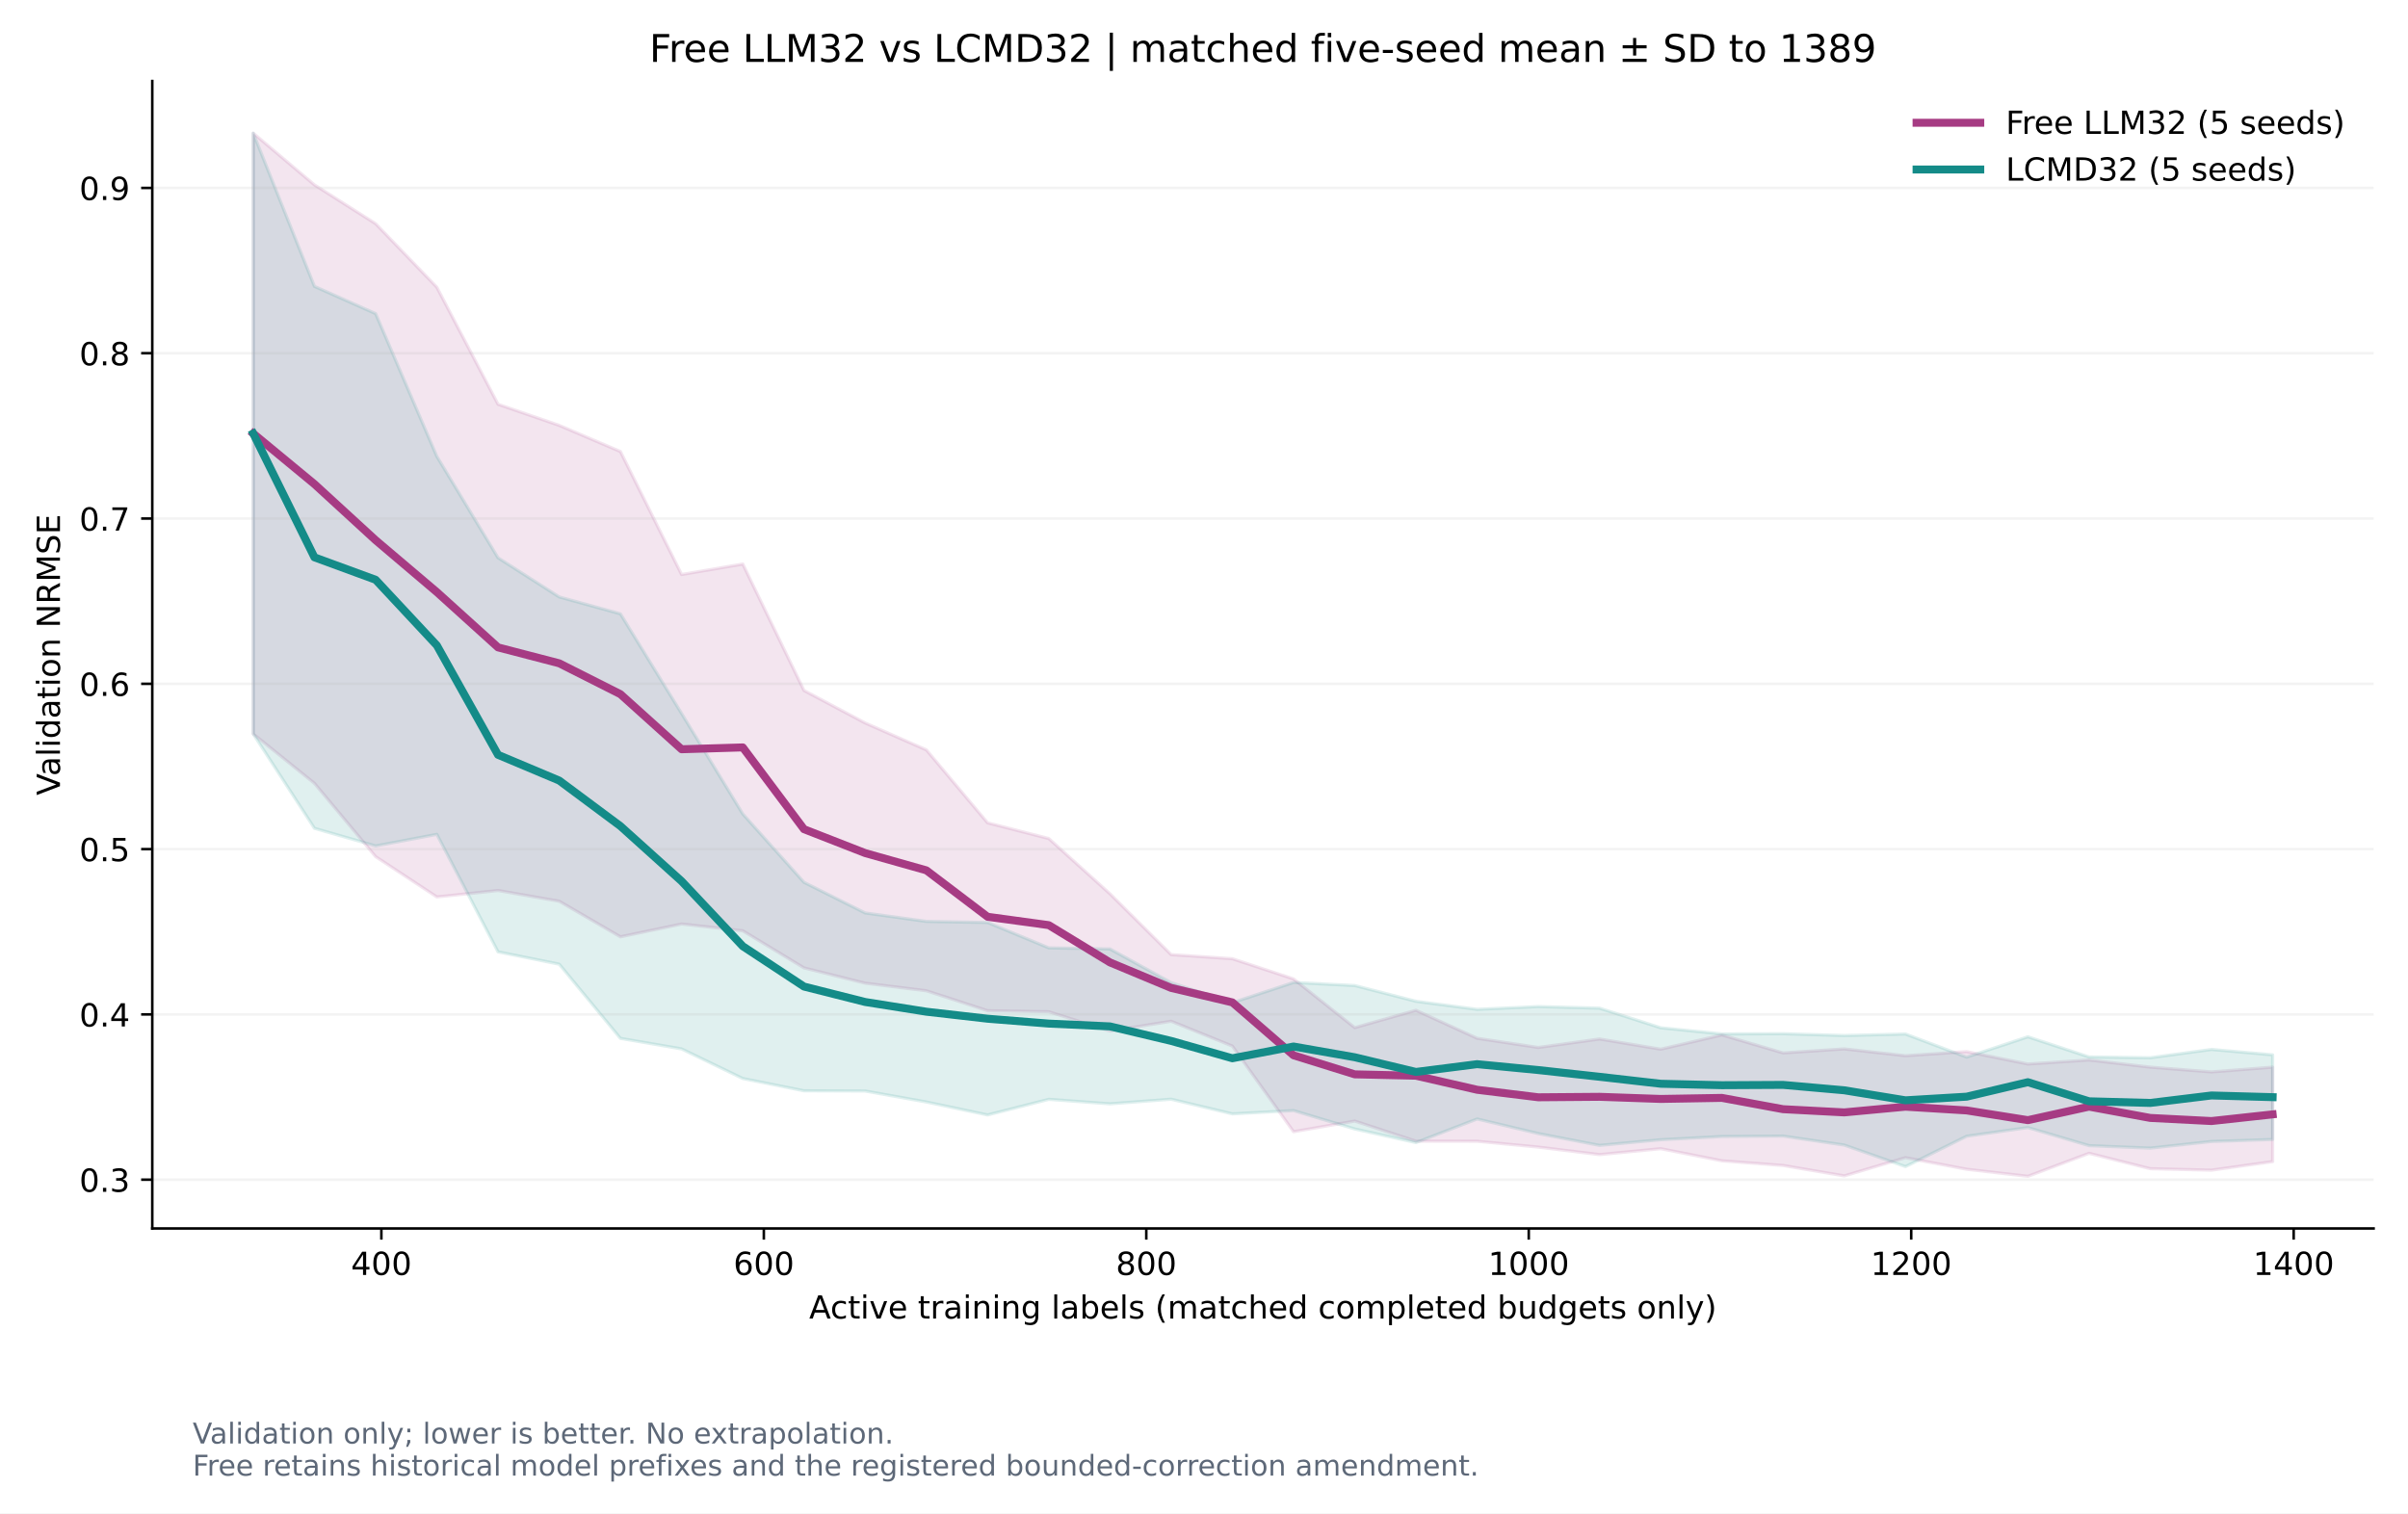
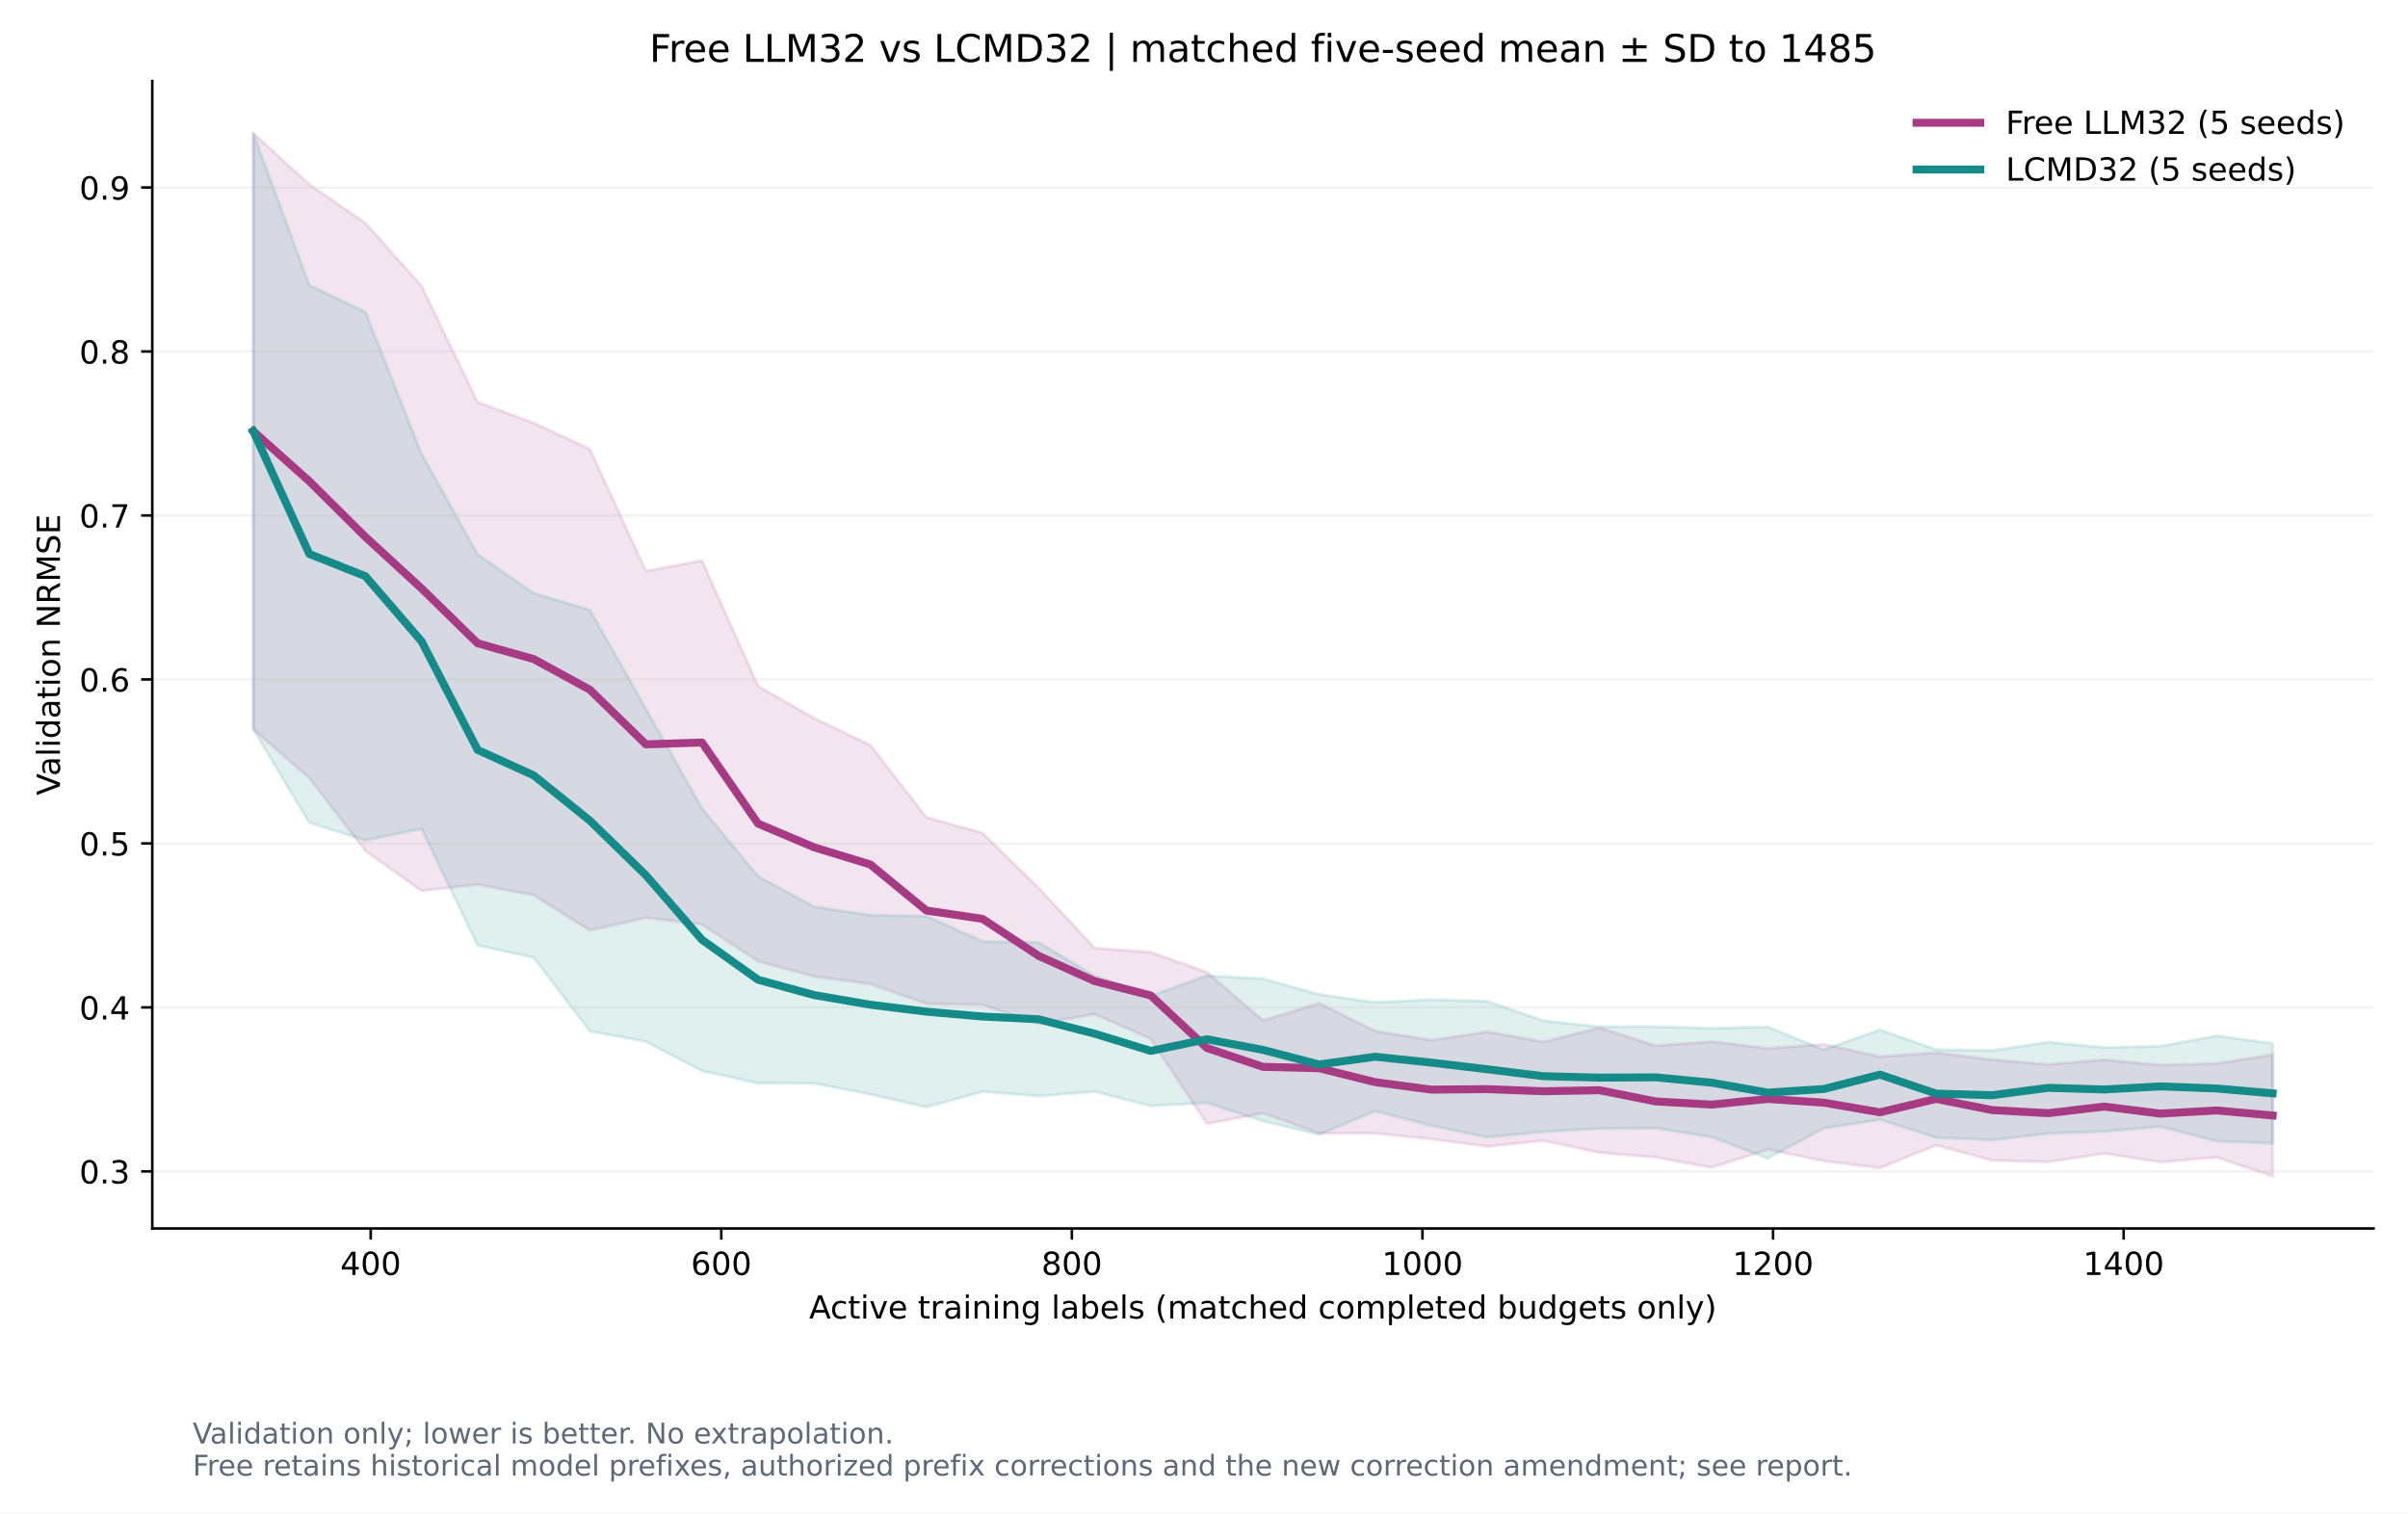
<svg xmlns="http://www.w3.org/2000/svg" xmlns:xlink="http://www.w3.org/1999/xlink" width="756pt" height="475.2pt" viewBox="0 0 756 475.2" version="1.1">
  <defs>
    <style type="text/css">*{stroke-linejoin: round; stroke-linecap: butt}</style>
  </defs>
  <g id="figure_1">
    <g id="patch_1">
      <path d="M 0 475.2  L 756 475.2  L 756 0  L 0 0  z " style="fill: #ffffff" />
    </g>
    <g id="axes_1">
      <g id="patch_2">
        <path d="M 47.81 385.72  L 745.2 385.72  L 745.2 25.44  L 47.81 25.44  z " style="fill: #ffffff" />
      </g>
      <g id="FillBetweenPolyCollection_1">
        <defs>
-           <path id="m6f9307ec51" d="M 79.51 -433.384  L 79.51 -244.755  L 98.721 -229.248  L 117.933 -206.222  L 137.145 -193.573  L 156.357 -195.598  L 175.569 -192.223  L 194.781 -181.055  L 213.992 -185.076  L 233.204 -182.949  L 252.416 -171.293  L 271.628 -166.492  L 290.84 -164.111  L 310.052 -157.852  L 329.264 -157.528  L 348.475 -151.47  L 367.687 -154.549  L 386.899 -146.755  L 406.111 -119.859  L 425.323 -123.208  L 444.535 -116.891  L 463.746 -116.857  L 482.958 -115.025  L 502.17 -112.666  L 521.382 -114.531  L 540.594 -110.721  L 559.806 -109.257  L 579.018 -105.989  L 598.229 -111.711  L 617.441 -108.071  L 636.653 -105.856  L 655.865 -113.083  L 675.077 -108.244  L 694.289 -107.784  L 713.5 -110.471  L 713.5 -140.136  L 713.5 -140.136  L 694.289 -138.634  L 675.077 -140.134  L 655.865 -142.381  L 636.653 -141.116  L 617.441 -145.011  L 598.229 -143.72  L 579.018 -145.86  L 559.806 -144.605  L 540.594 -150.24  L 521.382 -145.769  L 502.17 -148.975  L 482.958 -146.311  L 463.746 -149.2  L 444.535 -157.989  L 425.323 -152.54  L 406.111 -167.833  L 386.899 -174.175  L 367.687 -175.464  L 348.475 -194.564  L 329.264 -211.914  L 310.052 -216.844  L 290.84 -239.737  L 271.628 -248.194  L 252.416 -258.401  L 233.204 -298.102  L 213.992 -294.816  L 194.781 -333.427  L 175.569 -341.641  L 156.357 -348.26  L 137.145 -385.019  L 117.933 -404.957  L 98.721 -417.157  L 79.51 -433.384  z " style="stroke: #a63b83; stroke-opacity: 0.13" />
+           <path id="m8df6b5010c" d="M 79.51 -433.384  L 79.51 -246.255  L 97.12 -230.872  L 114.731 -208.029  L 132.342 -195.481  L 149.953 -197.49  L 167.564 -194.142  L 185.175 -183.063  L 202.786 -187.052  L 220.396 -184.941  L 238.007 -173.378  L 255.618 -168.616  L 273.229 -166.253  L 290.84 -160.044  L 308.451 -159.722  L 326.062 -153.713  L 343.672 -156.767  L 361.283 -149.035  L 378.894 -122.354  L 396.505 -125.676  L 414.116 -119.409  L 431.727 -119.375  L 449.338 -117.558  L 466.948 -115.217  L 484.559 -117.068  L 502.17 -113.288  L 519.781 -111.835  L 537.392 -108.594  L 555.003 -114.27  L 572.614 -110.659  L 590.224 -108.462  L 607.835 -115.632  L 625.446 -110.83  L 643.057 -110.374  L 660.668 -113.04  L 678.279 -110.3  L 695.89 -111.818  L 713.5 -105.856  L 713.5 -144.057  L 713.5 -144.057  L 695.89 -141.27  L 678.279 -140.787  L 660.668 -142.469  L 643.057 -140.979  L 625.446 -142.467  L 607.835 -144.696  L 590.224 -143.441  L 572.614 -147.305  L 555.003 -146.025  L 537.392 -148.148  L 519.781 -146.902  L 502.17 -152.493  L 484.559 -148.057  L 466.948 -151.238  L 449.338 -148.595  L 431.727 -151.461  L 414.116 -160.18  L 396.505 -154.774  L 378.894 -169.946  L 361.283 -176.237  L 343.672 -177.516  L 326.062 -196.464  L 308.451 -213.676  L 290.84 -218.567  L 273.229 -241.277  L 255.618 -249.667  L 238.007 -259.793  L 220.396 -299.178  L 202.786 -295.919  L 185.175 -334.222  L 167.564 -342.371  L 149.953 -348.938  L 132.342 -385.404  L 114.731 -405.183  L 97.12 -417.286  L 79.51 -433.384  z " style="stroke: #a63b83; stroke-opacity: 0.13" />
        </defs>
-         <g clip-path="url(#pf823b4fff7)">
-           <use xlink:href="#m6f9307ec51" x="0" y="475.2" style="fill: #a63b83; fill-opacity: 0.13; stroke: #a63b83; stroke-opacity: 0.13" />
+         <g clip-path="url(#pd956175020)">
+           <use xlink:href="#m8df6b5010c" x="0" y="475.2" style="fill: #a63b83; fill-opacity: 0.13; stroke: #a63b83; stroke-opacity: 0.13" />
        </g>
      </g>
      <g id="FillBetweenPolyCollection_2">
        <defs>
-           <path id="mb8e8a16790" d="M 79.51 -433.384  L 79.51 -244.755  L 98.721 -215.122  L 117.933 -209.586  L 137.145 -213.223  L 156.357 -176.329  L 175.569 -172.46  L 194.781 -149.167  L 213.992 -145.855  L 233.204 -136.559  L 252.416 -132.703  L 271.628 -132.631  L 290.84 -129.187  L 310.052 -125.12  L 329.264 -130.021  L 348.475 -128.612  L 367.687 -130.062  L 386.899 -125.464  L 406.111 -126.496  L 425.323 -120.726  L 444.535 -116.439  L 463.746 -123.86  L 482.958 -119.281  L 502.17 -115.567  L 521.382 -117.34  L 540.594 -118.359  L 559.806 -118.486  L 579.018 -115.669  L 598.229 -108.907  L 617.441 -118.445  L 636.653 -121.158  L 655.865 -115.486  L 675.077 -114.706  L 694.289 -116.787  L 713.5 -117.421  L 713.5 -143.999  L 713.5 -143.999  L 694.289 -145.689  L 675.077 -143.083  L 655.865 -143.339  L 636.653 -149.659  L 617.441 -143.281  L 598.229 -150.534  L 579.018 -150.058  L 559.806 -150.634  L 540.594 -150.563  L 521.382 -152.493  L 502.17 -158.649  L 482.958 -159.154  L 463.746 -158.281  L 444.535 -160.812  L 425.323 -165.759  L 406.111 -166.724  L 386.899 -160.377  L 367.687 -166.672  L 348.475 -177.246  L 329.264 -177.588  L 310.052 -185.555  L 290.84 -185.892  L 271.628 -188.546  L 252.416 -198.169  L 233.204 -219.63  L 213.992 -251.175  L 194.781 -282.47  L 175.569 -287.77  L 156.357 -300.064  L 137.145 -331.906  L 117.933 -376.732  L 98.721 -385.29  L 79.51 -433.384  z " style="stroke: #148b88; stroke-opacity: 0.13" />
+           <path id="m8e7974a592" d="M 79.51 -433.384  L 79.51 -246.255  L 97.12 -216.858  L 114.731 -211.367  L 132.342 -214.975  L 149.953 -178.374  L 167.564 -174.536  L 185.175 -151.429  L 202.786 -148.142  L 220.396 -138.921  L 238.007 -135.096  L 255.618 -135.023  L 273.229 -131.607  L 290.84 -127.572  L 308.451 -132.434  L 326.062 -131.037  L 343.672 -132.475  L 361.283 -127.914  L 378.894 -128.937  L 396.505 -123.213  L 414.116 -118.961  L 431.727 -126.322  L 449.338 -121.78  L 466.948 -118.095  L 484.559 -119.855  L 502.17 -120.865  L 519.781 -120.991  L 537.392 -118.197  L 555.003 -111.489  L 572.614 -120.95  L 590.224 -123.642  L 607.835 -118.015  L 625.446 -117.242  L 643.057 -119.306  L 660.668 -119.935  L 678.279 -121.477  L 695.89 -116.869  L 713.5 -116.219  L 713.5 -147.593  L 713.5 -147.593  L 695.89 -149.983  L 678.279 -146.709  L 660.668 -146.301  L 643.057 -147.978  L 625.446 -145.393  L 607.835 -145.647  L 590.224 -151.916  L 572.614 -145.589  L 555.003 -152.784  L 537.392 -152.312  L 519.781 -152.884  L 502.17 -152.813  L 484.559 -154.727  L 466.948 -160.835  L 449.338 -161.336  L 431.727 -160.469  L 414.116 -162.981  L 396.505 -167.888  L 378.894 -168.845  L 361.283 -162.548  L 343.672 -168.794  L 326.062 -179.284  L 308.451 -179.623  L 290.84 -187.527  L 273.229 -187.861  L 255.618 -190.494  L 238.007 -200.041  L 220.396 -221.33  L 202.786 -252.625  L 185.175 -283.671  L 167.564 -288.928  L 149.953 -301.125  L 132.342 -332.714  L 114.731 -377.182  L 97.12 -385.673  L 79.51 -433.384  z " style="stroke: #148b88; stroke-opacity: 0.13" />
        </defs>
-         <g clip-path="url(#pf823b4fff7)">
-           <use xlink:href="#mb8e8a16790" x="0" y="475.2" style="fill: #148b88; fill-opacity: 0.13; stroke: #148b88; stroke-opacity: 0.13" />
+         <g clip-path="url(#pd956175020)">
+           <use xlink:href="#m8e7974a592" x="0" y="475.2" style="fill: #148b88; fill-opacity: 0.13; stroke: #148b88; stroke-opacity: 0.13" />
        </g>
      </g>
      <g id="matplotlib.axis_1">
        <g id="xtick_1">
          <g id="line2d_1">
            <defs>
-               <path id="m12ef50c81e" d="M 0 0  L 0 3.5  " style="stroke: #000000; stroke-width: 0.8" />
+               <path id="m44214ce2bd" d="M 0 0  L 0 3.5  " style="stroke: #000000; stroke-width: 0.8" />
            </defs>
            <g>
-               <use xlink:href="#m12ef50c81e" x="119.734" y="385.72" style="stroke: #000000; stroke-width: 0.8" />
+               <use xlink:href="#m44214ce2bd" x="116.382" y="385.72" style="stroke: #000000; stroke-width: 0.8" />
            </g>
          </g>
          <g id="text_1">
-             <text style="font-size: 10px; font-family: 'DejaVu Sans'; text-anchor: middle" x="119.734" y="400.318" transform="rotate(-0 119.7343 400.3184)">400</text>
+             <text style="font-size: 10px; font-family: 'DejaVu Sans'; text-anchor: middle" x="116.382" y="400.318" transform="rotate(-0 116.3823 400.3184)">400</text>
          </g>
        </g>
        <g id="xtick_2">
          <g id="line2d_2">
            <g>
-               <use xlink:href="#m12ef50c81e" x="239.808" y="385.72" style="stroke: #000000; stroke-width: 0.8" />
+               <use xlink:href="#m44214ce2bd" x="226.45" y="385.72" style="stroke: #000000; stroke-width: 0.8" />
            </g>
          </g>
          <g id="text_2">
-             <text style="font-size: 10px; font-family: 'DejaVu Sans'; text-anchor: middle" x="239.808" y="400.318" transform="rotate(-0 239.8084 400.3184)">600</text>
+             <text style="font-size: 10px; font-family: 'DejaVu Sans'; text-anchor: middle" x="226.45" y="400.318" transform="rotate(-0 226.4501 400.3184)">600</text>
          </g>
        </g>
        <g id="xtick_3">
          <g id="line2d_3">
            <g>
-               <use xlink:href="#m12ef50c81e" x="359.882" y="385.72" style="stroke: #000000; stroke-width: 0.8" />
+               <use xlink:href="#m44214ce2bd" x="336.518" y="385.72" style="stroke: #000000; stroke-width: 0.8" />
            </g>
          </g>
          <g id="text_3">
-             <text style="font-size: 10px; font-family: 'DejaVu Sans'; text-anchor: middle" x="359.882" y="400.318" transform="rotate(-0 359.8824 400.3184)">800</text>
+             <text style="font-size: 10px; font-family: 'DejaVu Sans'; text-anchor: middle" x="336.518" y="400.318" transform="rotate(-0 336.518 400.3184)">800</text>
          </g>
        </g>
        <g id="xtick_4">
          <g id="line2d_4">
            <g>
-               <use xlink:href="#m12ef50c81e" x="479.956" y="385.72" style="stroke: #000000; stroke-width: 0.8" />
+               <use xlink:href="#m44214ce2bd" x="446.586" y="385.72" style="stroke: #000000; stroke-width: 0.8" />
            </g>
          </g>
          <g id="text_4">
-             <text style="font-size: 10px; font-family: 'DejaVu Sans'; text-anchor: middle" x="479.956" y="400.318" transform="rotate(-0 479.9565 400.3184)">1000</text>
+             <text style="font-size: 10px; font-family: 'DejaVu Sans'; text-anchor: middle" x="446.586" y="400.318" transform="rotate(-0 446.5859 400.3184)">1000</text>
          </g>
        </g>
        <g id="xtick_5">
          <g id="line2d_5">
            <g>
-               <use xlink:href="#m12ef50c81e" x="600.03" y="385.72" style="stroke: #000000; stroke-width: 0.8" />
+               <use xlink:href="#m44214ce2bd" x="556.654" y="385.72" style="stroke: #000000; stroke-width: 0.8" />
            </g>
          </g>
          <g id="text_5">
-             <text style="font-size: 10px; font-family: 'DejaVu Sans'; text-anchor: middle" x="600.03" y="400.318" transform="rotate(-0 600.0305 400.3184)">1200</text>
+             <text style="font-size: 10px; font-family: 'DejaVu Sans'; text-anchor: middle" x="556.654" y="400.318" transform="rotate(-0 556.6537 400.3184)">1200</text>
          </g>
        </g>
        <g id="xtick_6">
          <g id="line2d_6">
            <g>
-               <use xlink:href="#m12ef50c81e" x="720.105" y="385.72" style="stroke: #000000; stroke-width: 0.8" />
+               <use xlink:href="#m44214ce2bd" x="666.722" y="385.72" style="stroke: #000000; stroke-width: 0.8" />
            </g>
          </g>
          <g id="text_6">
-             <text style="font-size: 10px; font-family: 'DejaVu Sans'; text-anchor: middle" x="720.105" y="400.318" transform="rotate(-0 720.1045 400.3184)">1400</text>
+             <text style="font-size: 10px; font-family: 'DejaVu Sans'; text-anchor: middle" x="666.722" y="400.318" transform="rotate(-0 666.7216 400.3184)">1400</text>
          </g>
        </g>
        <g id="text_7">
          <text style="font-size: 10px; font-family: 'DejaVu Sans'; text-anchor: middle" x="396.505" y="413.997" transform="rotate(-0 396.505 413.9966)">Active training labels (matched completed budgets only)</text>
        </g>
      </g>
      <g id="matplotlib.axis_2">
        <g id="ytick_1">
          <g id="line2d_7">
-             <path d="M 47.81 370.407  L 745.2 370.407  " clip-path="url(#pf823b4fff7)" style="fill: none; stroke: #b0b0b0; stroke-opacity: 0.15; stroke-width: 0.8; stroke-linecap: square" />
+             <path d="M 47.81 367.793  L 745.2 367.793  " clip-path="url(#pd956175020)" style="fill: none; stroke: #b0b0b0; stroke-opacity: 0.15; stroke-width: 0.8; stroke-linecap: square" />
          </g>
          <g id="line2d_8">
            <defs>
-               <path id="m8bac948676" d="M 0 0  L -3.5 0  " style="stroke: #000000; stroke-width: 0.8" />
+               <path id="m353be984aa" d="M 0 0  L -3.5 0  " style="stroke: #000000; stroke-width: 0.8" />
            </defs>
            <g>
-               <use xlink:href="#m8bac948676" x="47.81" y="370.407" style="stroke: #000000; stroke-width: 0.8" />
+               <use xlink:href="#m353be984aa" x="47.81" y="367.793" style="stroke: #000000; stroke-width: 0.8" />
            </g>
          </g>
          <g id="text_8">
-             <text style="font-size: 10px; font-family: 'DejaVu Sans'; text-anchor: end" x="40.81" y="374.206" transform="rotate(-0 40.81 374.2062)">0.3</text>
+             <text style="font-size: 10px; font-family: 'DejaVu Sans'; text-anchor: end" x="40.81" y="371.592" transform="rotate(-0 40.81 371.592)">0.3</text>
          </g>
        </g>
        <g id="ytick_2">
          <g id="line2d_9">
-             <path d="M 47.81 318.507  L 745.2 318.507  " clip-path="url(#pf823b4fff7)" style="fill: none; stroke: #b0b0b0; stroke-opacity: 0.15; stroke-width: 0.8; stroke-linecap: square" />
+             <path d="M 47.81 316.306  L 745.2 316.306  " clip-path="url(#pd956175020)" style="fill: none; stroke: #b0b0b0; stroke-opacity: 0.15; stroke-width: 0.8; stroke-linecap: square" />
          </g>
          <g id="line2d_10">
            <g>
-               <use xlink:href="#m8bac948676" x="47.81" y="318.507" style="stroke: #000000; stroke-width: 0.8" />
+               <use xlink:href="#m353be984aa" x="47.81" y="316.306" style="stroke: #000000; stroke-width: 0.8" />
            </g>
          </g>
          <g id="text_9">
-             <text style="font-size: 10px; font-family: 'DejaVu Sans'; text-anchor: end" x="40.81" y="322.306" transform="rotate(-0 40.81 322.306)">0.4</text>
+             <text style="font-size: 10px; font-family: 'DejaVu Sans'; text-anchor: end" x="40.81" y="320.105" transform="rotate(-0 40.81 320.1047)">0.4</text>
          </g>
        </g>
        <g id="ytick_3">
          <g id="line2d_11">
-             <path d="M 47.81 266.607  L 745.2 266.607  " clip-path="url(#pf823b4fff7)" style="fill: none; stroke: #b0b0b0; stroke-opacity: 0.15; stroke-width: 0.8; stroke-linecap: square" />
+             <path d="M 47.81 264.818  L 745.2 264.818  " clip-path="url(#pd956175020)" style="fill: none; stroke: #b0b0b0; stroke-opacity: 0.15; stroke-width: 0.8; stroke-linecap: square" />
          </g>
          <g id="line2d_12">
            <g>
-               <use xlink:href="#m8bac948676" x="47.81" y="266.607" style="stroke: #000000; stroke-width: 0.8" />
+               <use xlink:href="#m353be984aa" x="47.81" y="264.818" style="stroke: #000000; stroke-width: 0.8" />
            </g>
          </g>
          <g id="text_10">
-             <text style="font-size: 10px; font-family: 'DejaVu Sans'; text-anchor: end" x="40.81" y="270.406" transform="rotate(-0 40.81 270.4058)">0.5</text>
+             <text style="font-size: 10px; font-family: 'DejaVu Sans'; text-anchor: end" x="40.81" y="268.617" transform="rotate(-0 40.81 268.6175)">0.5</text>
          </g>
        </g>
        <g id="ytick_4">
          <g id="line2d_13">
-             <path d="M 47.81 214.706  L 745.2 214.706  " clip-path="url(#pf823b4fff7)" style="fill: none; stroke: #b0b0b0; stroke-opacity: 0.15; stroke-width: 0.8; stroke-linecap: square" />
+             <path d="M 47.81 213.331  L 745.2 213.331  " clip-path="url(#pd956175020)" style="fill: none; stroke: #b0b0b0; stroke-opacity: 0.15; stroke-width: 0.8; stroke-linecap: square" />
          </g>
          <g id="line2d_14">
            <g>
-               <use xlink:href="#m8bac948676" x="47.81" y="214.706" style="stroke: #000000; stroke-width: 0.8" />
+               <use xlink:href="#m353be984aa" x="47.81" y="213.331" style="stroke: #000000; stroke-width: 0.8" />
            </g>
          </g>
          <g id="text_11">
-             <text style="font-size: 10px; font-family: 'DejaVu Sans'; text-anchor: end" x="40.81" y="218.506" transform="rotate(-0 40.81 218.5057)">0.6</text>
+             <text style="font-size: 10px; font-family: 'DejaVu Sans'; text-anchor: end" x="40.81" y="217.13" transform="rotate(-0 40.81 217.1302)">0.6</text>
          </g>
        </g>
        <g id="ytick_5">
          <g id="line2d_15">
-             <path d="M 47.81 162.806  L 745.2 162.806  " clip-path="url(#pf823b4fff7)" style="fill: none; stroke: #b0b0b0; stroke-opacity: 0.15; stroke-width: 0.8; stroke-linecap: square" />
+             <path d="M 47.81 161.844  L 745.2 161.844  " clip-path="url(#pd956175020)" style="fill: none; stroke: #b0b0b0; stroke-opacity: 0.15; stroke-width: 0.8; stroke-linecap: square" />
          </g>
          <g id="line2d_16">
            <g>
-               <use xlink:href="#m8bac948676" x="47.81" y="162.806" style="stroke: #000000; stroke-width: 0.8" />
+               <use xlink:href="#m353be984aa" x="47.81" y="161.844" style="stroke: #000000; stroke-width: 0.8" />
            </g>
          </g>
          <g id="text_12">
-             <text style="font-size: 10px; font-family: 'DejaVu Sans'; text-anchor: end" x="40.81" y="166.605" transform="rotate(-0 40.81 166.6055)">0.7</text>
+             <text style="font-size: 10px; font-family: 'DejaVu Sans'; text-anchor: end" x="40.81" y="165.643" transform="rotate(-0 40.81 165.6429)">0.7</text>
          </g>
        </g>
        <g id="ytick_6">
          <g id="line2d_17">
-             <path d="M 47.81 110.906  L 745.2 110.906  " clip-path="url(#pf823b4fff7)" style="fill: none; stroke: #b0b0b0; stroke-opacity: 0.15; stroke-width: 0.8; stroke-linecap: square" />
+             <path d="M 47.81 110.356  L 745.2 110.356  " clip-path="url(#pd956175020)" style="fill: none; stroke: #b0b0b0; stroke-opacity: 0.15; stroke-width: 0.8; stroke-linecap: square" />
          </g>
          <g id="line2d_18">
            <g>
-               <use xlink:href="#m8bac948676" x="47.81" y="110.906" style="stroke: #000000; stroke-width: 0.8" />
+               <use xlink:href="#m353be984aa" x="47.81" y="110.356" style="stroke: #000000; stroke-width: 0.8" />
            </g>
          </g>
          <g id="text_13">
-             <text style="font-size: 10px; font-family: 'DejaVu Sans'; text-anchor: end" x="40.81" y="114.705" transform="rotate(-0 40.81 114.7053)">0.8</text>
+             <text style="font-size: 10px; font-family: 'DejaVu Sans'; text-anchor: end" x="40.81" y="114.156" transform="rotate(-0 40.81 114.1557)">0.8</text>
          </g>
        </g>
        <g id="ytick_7">
          <g id="line2d_19">
-             <path d="M 47.81 59.006  L 745.2 59.006  " clip-path="url(#pf823b4fff7)" style="fill: none; stroke: #b0b0b0; stroke-opacity: 0.15; stroke-width: 0.8; stroke-linecap: square" />
+             <path d="M 47.81 58.869  L 745.2 58.869  " clip-path="url(#pd956175020)" style="fill: none; stroke: #b0b0b0; stroke-opacity: 0.15; stroke-width: 0.8; stroke-linecap: square" />
          </g>
          <g id="line2d_20">
            <g>
-               <use xlink:href="#m8bac948676" x="47.81" y="59.006" style="stroke: #000000; stroke-width: 0.8" />
+               <use xlink:href="#m353be984aa" x="47.81" y="58.869" style="stroke: #000000; stroke-width: 0.8" />
            </g>
          </g>
          <g id="text_14">
-             <text style="font-size: 10px; font-family: 'DejaVu Sans'; text-anchor: end" x="40.81" y="62.805" transform="rotate(-0 40.81 62.80514)">0.9</text>
+             <text style="font-size: 10px; font-family: 'DejaVu Sans'; text-anchor: end" x="40.81" y="62.668" transform="rotate(-0 40.81 62.66839)">0.9</text>
          </g>
        </g>
        <g id="text_15">
          <text style="font-size: 10px; font-family: 'DejaVu Sans'; text-anchor: middle" x="18.827" y="205.58" transform="rotate(-90 18.82719 205.58)">Validation NRMSE</text>
        </g>
      </g>
      <g id="line2d_21">
-         <path d="M 79.51 136.131  L 98.721 151.997  L 117.933 169.61  L 137.145 185.904  L 156.357 203.271  L 175.569 208.268  L 194.781 217.959  L 213.992 235.254  L 233.204 234.675  L 252.416 260.353  L 271.628 267.857  L 290.84 273.276  L 310.052 287.852  L 329.264 290.479  L 348.475 302.183  L 367.687 310.193  L 386.899 314.735  L 406.111 331.354  L 425.323 337.326  L 444.535 337.76  L 463.746 342.171  L 482.958 344.532  L 502.17 344.38  L 521.382 345.05  L 540.594 344.719  L 559.806 348.269  L 579.018 349.275  L 598.229 347.484  L 617.441 348.659  L 636.653 351.714  L 655.865 347.468  L 675.077 351.011  L 694.289 351.991  L 713.5 349.897  " clip-path="url(#pf823b4fff7)" style="fill: none; stroke: #a63b83; stroke-width: 2.5; stroke-linecap: square" />
+         <path d="M 79.51 135.381  L 97.12 151.121  L 114.731 168.594  L 132.342 184.758  L 149.953 201.986  L 167.564 206.944  L 185.175 216.558  L 202.786 233.715  L 220.396 233.14  L 238.007 258.614  L 255.618 266.059  L 273.229 271.435  L 290.84 285.894  L 308.451 288.501  L 326.062 300.112  L 343.672 308.058  L 361.283 312.564  L 378.894 329.05  L 396.505 334.975  L 414.116 335.405  L 431.727 339.782  L 449.338 342.124  L 466.948 341.973  L 484.559 342.638  L 502.17 342.31  L 519.781 345.831  L 537.392 346.829  L 555.003 345.053  L 572.614 346.218  L 590.224 349.248  L 607.835 345.036  L 625.446 348.552  L 643.057 349.524  L 660.668 347.446  L 678.279 349.657  L 695.89 348.656  L 713.5 350.243  " clip-path="url(#pd956175020)" style="fill: none; stroke: #a63b83; stroke-width: 2.5; stroke-linecap: square" />
      </g>
      <g id="line2d_22">
-         <path d="M 79.51 136.131  L 98.721 174.994  L 117.933 182.041  L 137.145 202.635  L 156.357 237.004  L 175.569 245.085  L 194.781 259.381  L 213.992 276.685  L 233.204 297.106  L 252.416 309.764  L 271.628 314.612  L 290.84 317.661  L 310.052 319.863  L 329.264 321.395  L 348.475 322.271  L 367.687 326.833  L 386.899 332.28  L 406.111 328.59  L 425.323 331.957  L 444.535 336.574  L 463.746 334.13  L 482.958 335.982  L 502.17 338.092  L 521.382 340.283  L 540.594 340.739  L 559.806 340.64  L 579.018 342.336  L 598.229 345.48  L 617.441 344.337  L 636.653 339.791  L 655.865 345.787  L 675.077 346.305  L 694.289 343.962  L 713.5 344.49  " clip-path="url(#pf823b4fff7)" style="fill: none; stroke: #148b88; stroke-width: 2.5; stroke-linecap: square" />
+         <path d="M 79.51 135.381  L 97.12 173.934  L 114.731 180.925  L 132.342 201.356  L 149.953 235.451  L 167.564 243.468  L 185.175 257.65  L 202.786 274.817  L 220.396 295.075  L 238.007 307.632  L 255.618 312.442  L 273.229 315.466  L 290.84 317.651  L 308.451 319.171  L 326.062 320.04  L 343.672 324.566  L 361.283 329.969  L 378.894 326.309  L 396.505 329.649  L 414.116 334.229  L 431.727 331.804  L 449.338 333.642  L 466.948 335.735  L 484.559 337.909  L 502.17 338.361  L 519.781 338.263  L 537.392 339.946  L 555.003 343.064  L 572.614 341.931  L 590.224 337.421  L 607.835 343.369  L 625.446 343.883  L 643.057 341.558  L 660.668 342.082  L 678.279 341.107  L 695.89 341.774  L 713.5 343.294  " clip-path="url(#pd956175020)" style="fill: none; stroke: #148b88; stroke-width: 2.5; stroke-linecap: square" />
      </g>
      <g id="patch_3">
        <path d="M 47.81 385.72  L 47.81 25.44  " style="fill: none; stroke: #000000; stroke-width: 0.8; stroke-linejoin: miter; stroke-linecap: square" />
      </g>
      <g id="patch_4">
        <path d="M 47.81 385.72  L 745.2 385.72  " style="fill: none; stroke: #000000; stroke-width: 0.8; stroke-linejoin: miter; stroke-linecap: square" />
      </g>
      <g id="text_16">
-         <text style="font-size: 12px; font-family: 'DejaVu Sans'; text-anchor: middle" x="396.505" y="19.44" transform="rotate(-0 396.505 19.44)">Free LLM32 vs LCMD32 | matched five-seed mean ± SD to 1389</text>
+         <text style="font-size: 12px; font-family: 'DejaVu Sans'; text-anchor: middle" x="396.505" y="19.44" transform="rotate(-0 396.505 19.44)">Free LLM32 vs LCMD32 | matched five-seed mean ± SD to 1485</text>
      </g>
      <g id="legend_1">
        <g id="line2d_23">
          <path d="M 601.711 38.538  L 611.711 38.538  L 621.711 38.538  " style="fill: none; stroke: #a63b83; stroke-width: 2.5; stroke-linecap: square" />
        </g>
        <g id="text_17">
          <text style="font-size: 10px; font-family: 'DejaVu Sans'; text-anchor: start" x="629.711" y="42.038" transform="rotate(-0 629.7109 42.03844)">Free LLM32 (5 seeds)</text>
        </g>
        <g id="line2d_24">
          <path d="M 601.711 53.217  L 611.711 53.217  L 621.711 53.217  " style="fill: none; stroke: #148b88; stroke-width: 2.5; stroke-linecap: square" />
        </g>
        <g id="text_18">
          <text style="font-size: 10px; font-family: 'DejaVu Sans'; text-anchor: start" x="629.711" y="56.717" transform="rotate(-0 629.7109 56.71656)">LCMD32 (5 seeds)</text>
        </g>
      </g>
    </g>
    <g id="text_19">
      <text style="font-size: 9px; font-family: 'DejaVu Sans'; fill: #5d6878" transform="translate(60.48 453.242)">Validation only; lower is better. No extrapolation.</text>
-       <text style="font-size: 9px; font-family: 'DejaVu Sans'; fill: #5d6878" transform="translate(60.48 463.32)">Free retains historical model prefixes and the registered bounded-correction amendment.</text>
+       <text style="font-size: 9px; font-family: 'DejaVu Sans'; fill: #5d6878" transform="translate(60.48 463.32)">Free retains historical model prefixes, authorized prefix corrections and the new correction amendment; see report.</text>
    </g>
  </g>
  <defs>
-     <clipPath id="pf823b4fff7">
+     <clipPath id="pd956175020">
      <rect x="47.81" y="25.44" width="697.39" height="360.28" />
    </clipPath>
  </defs>
</svg>
